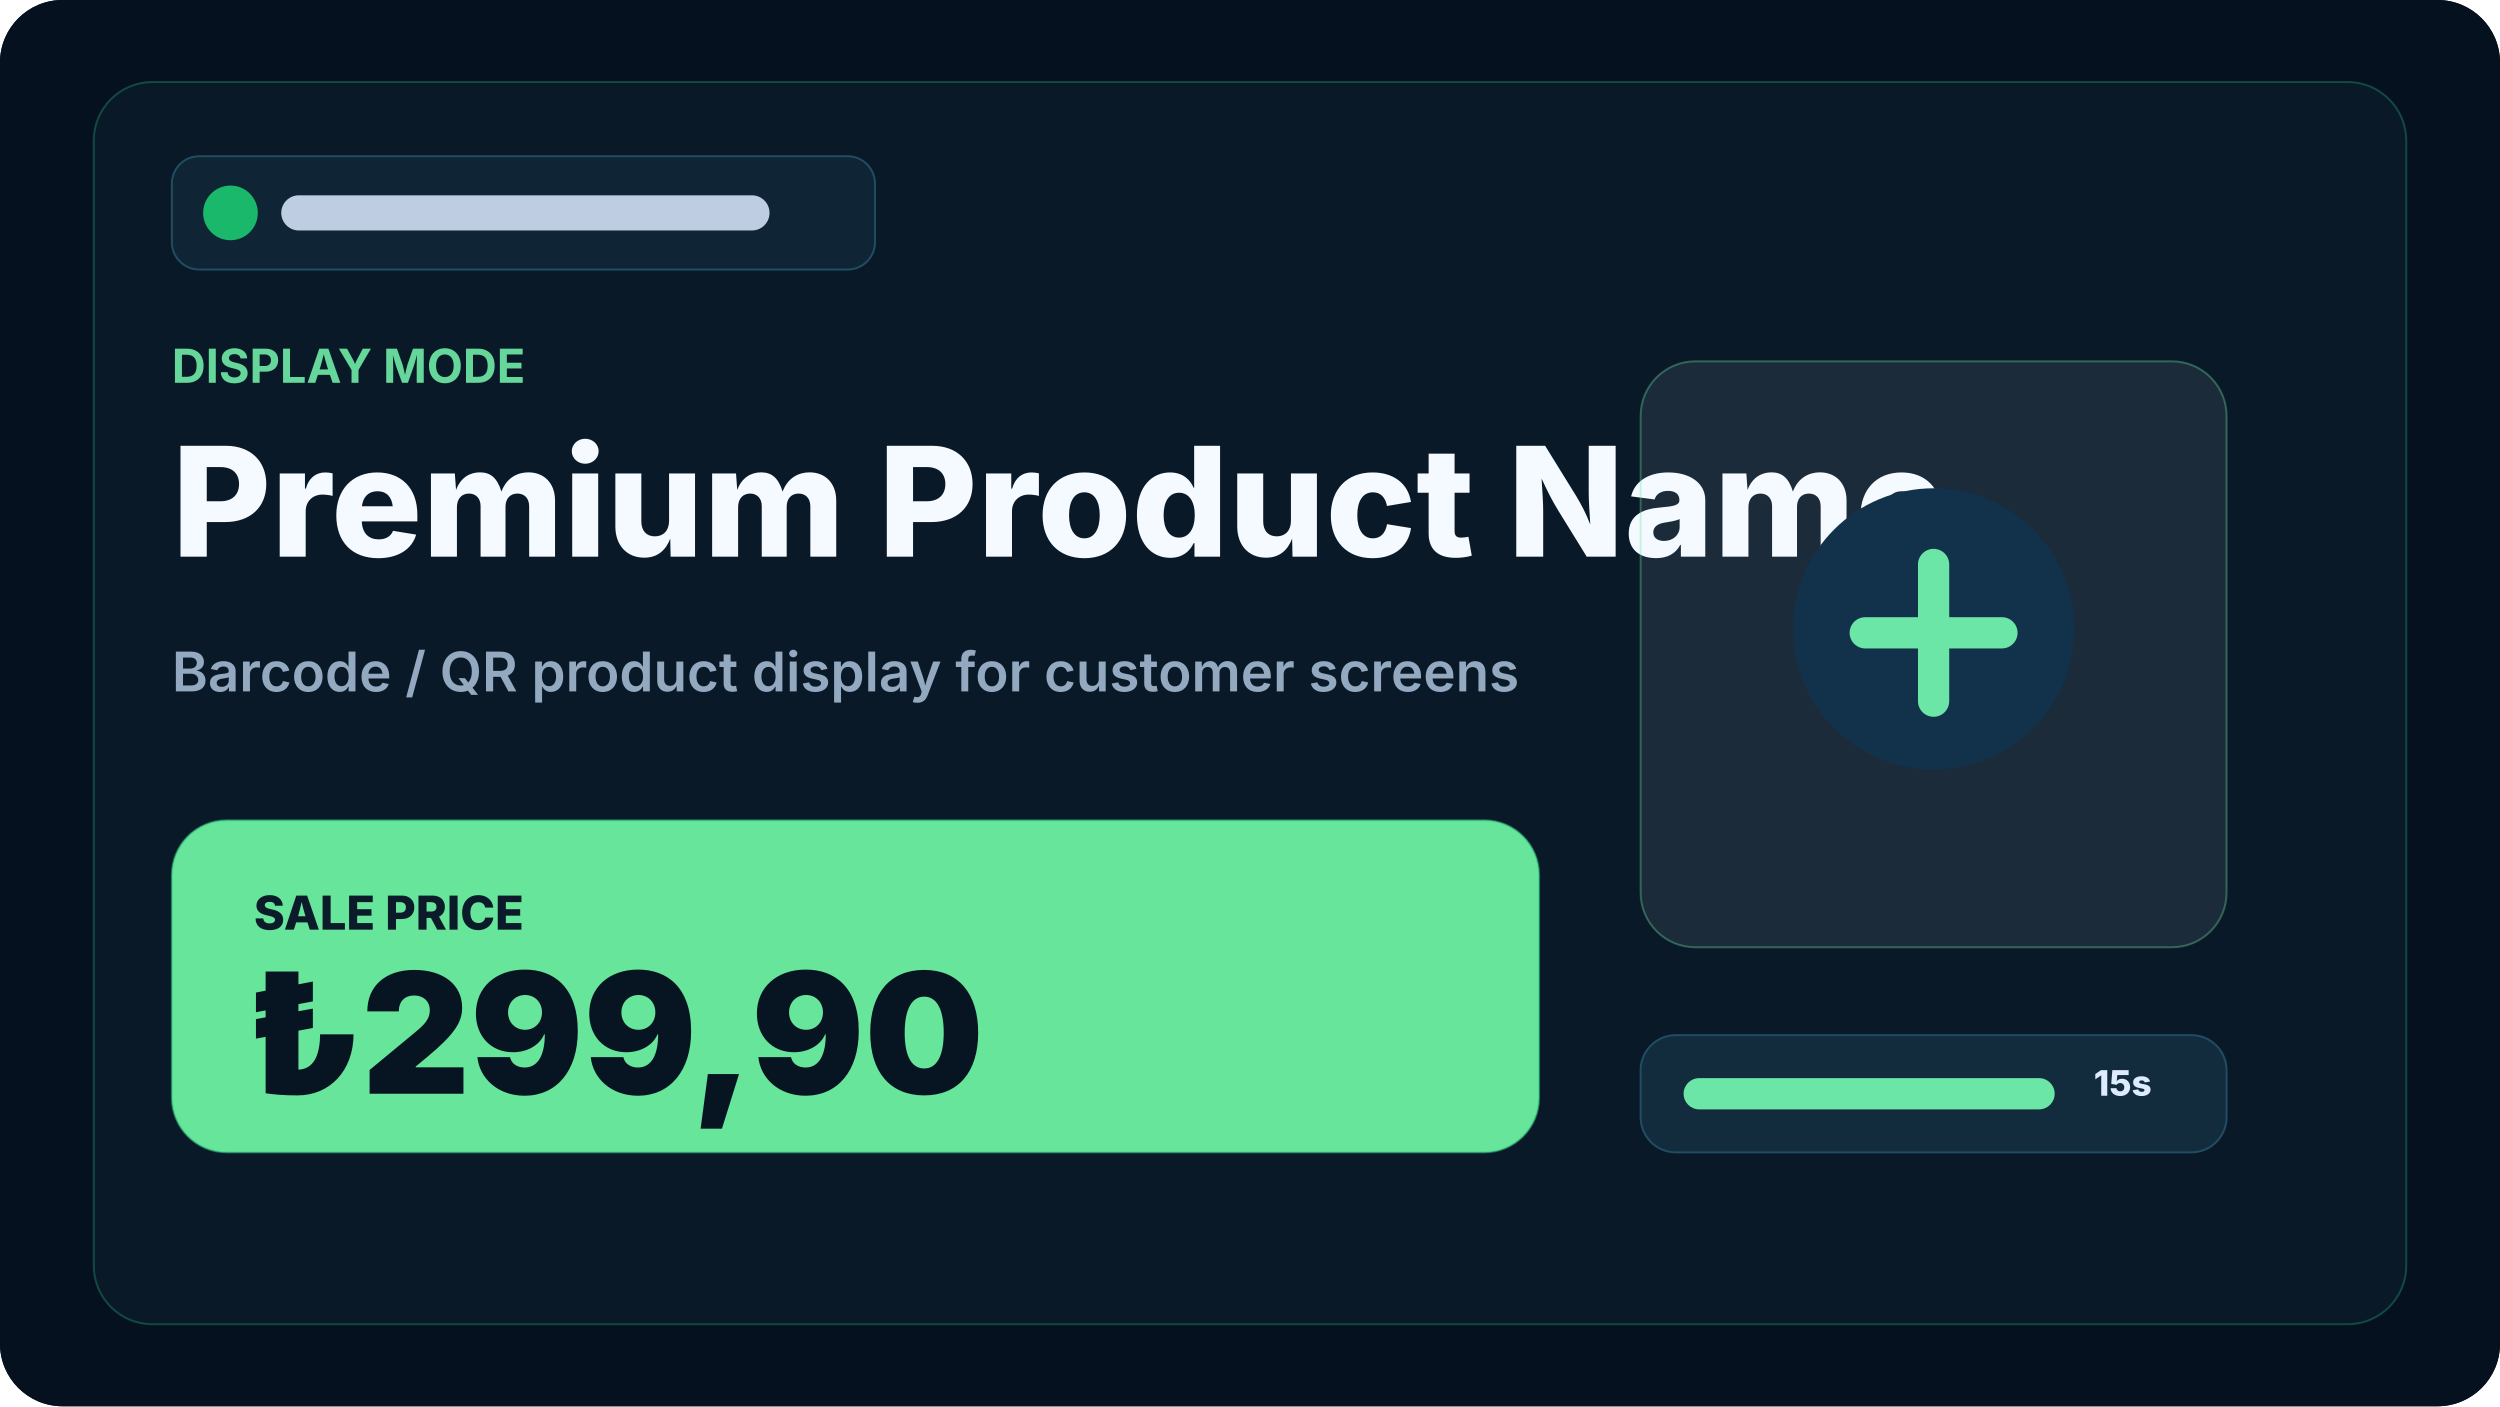
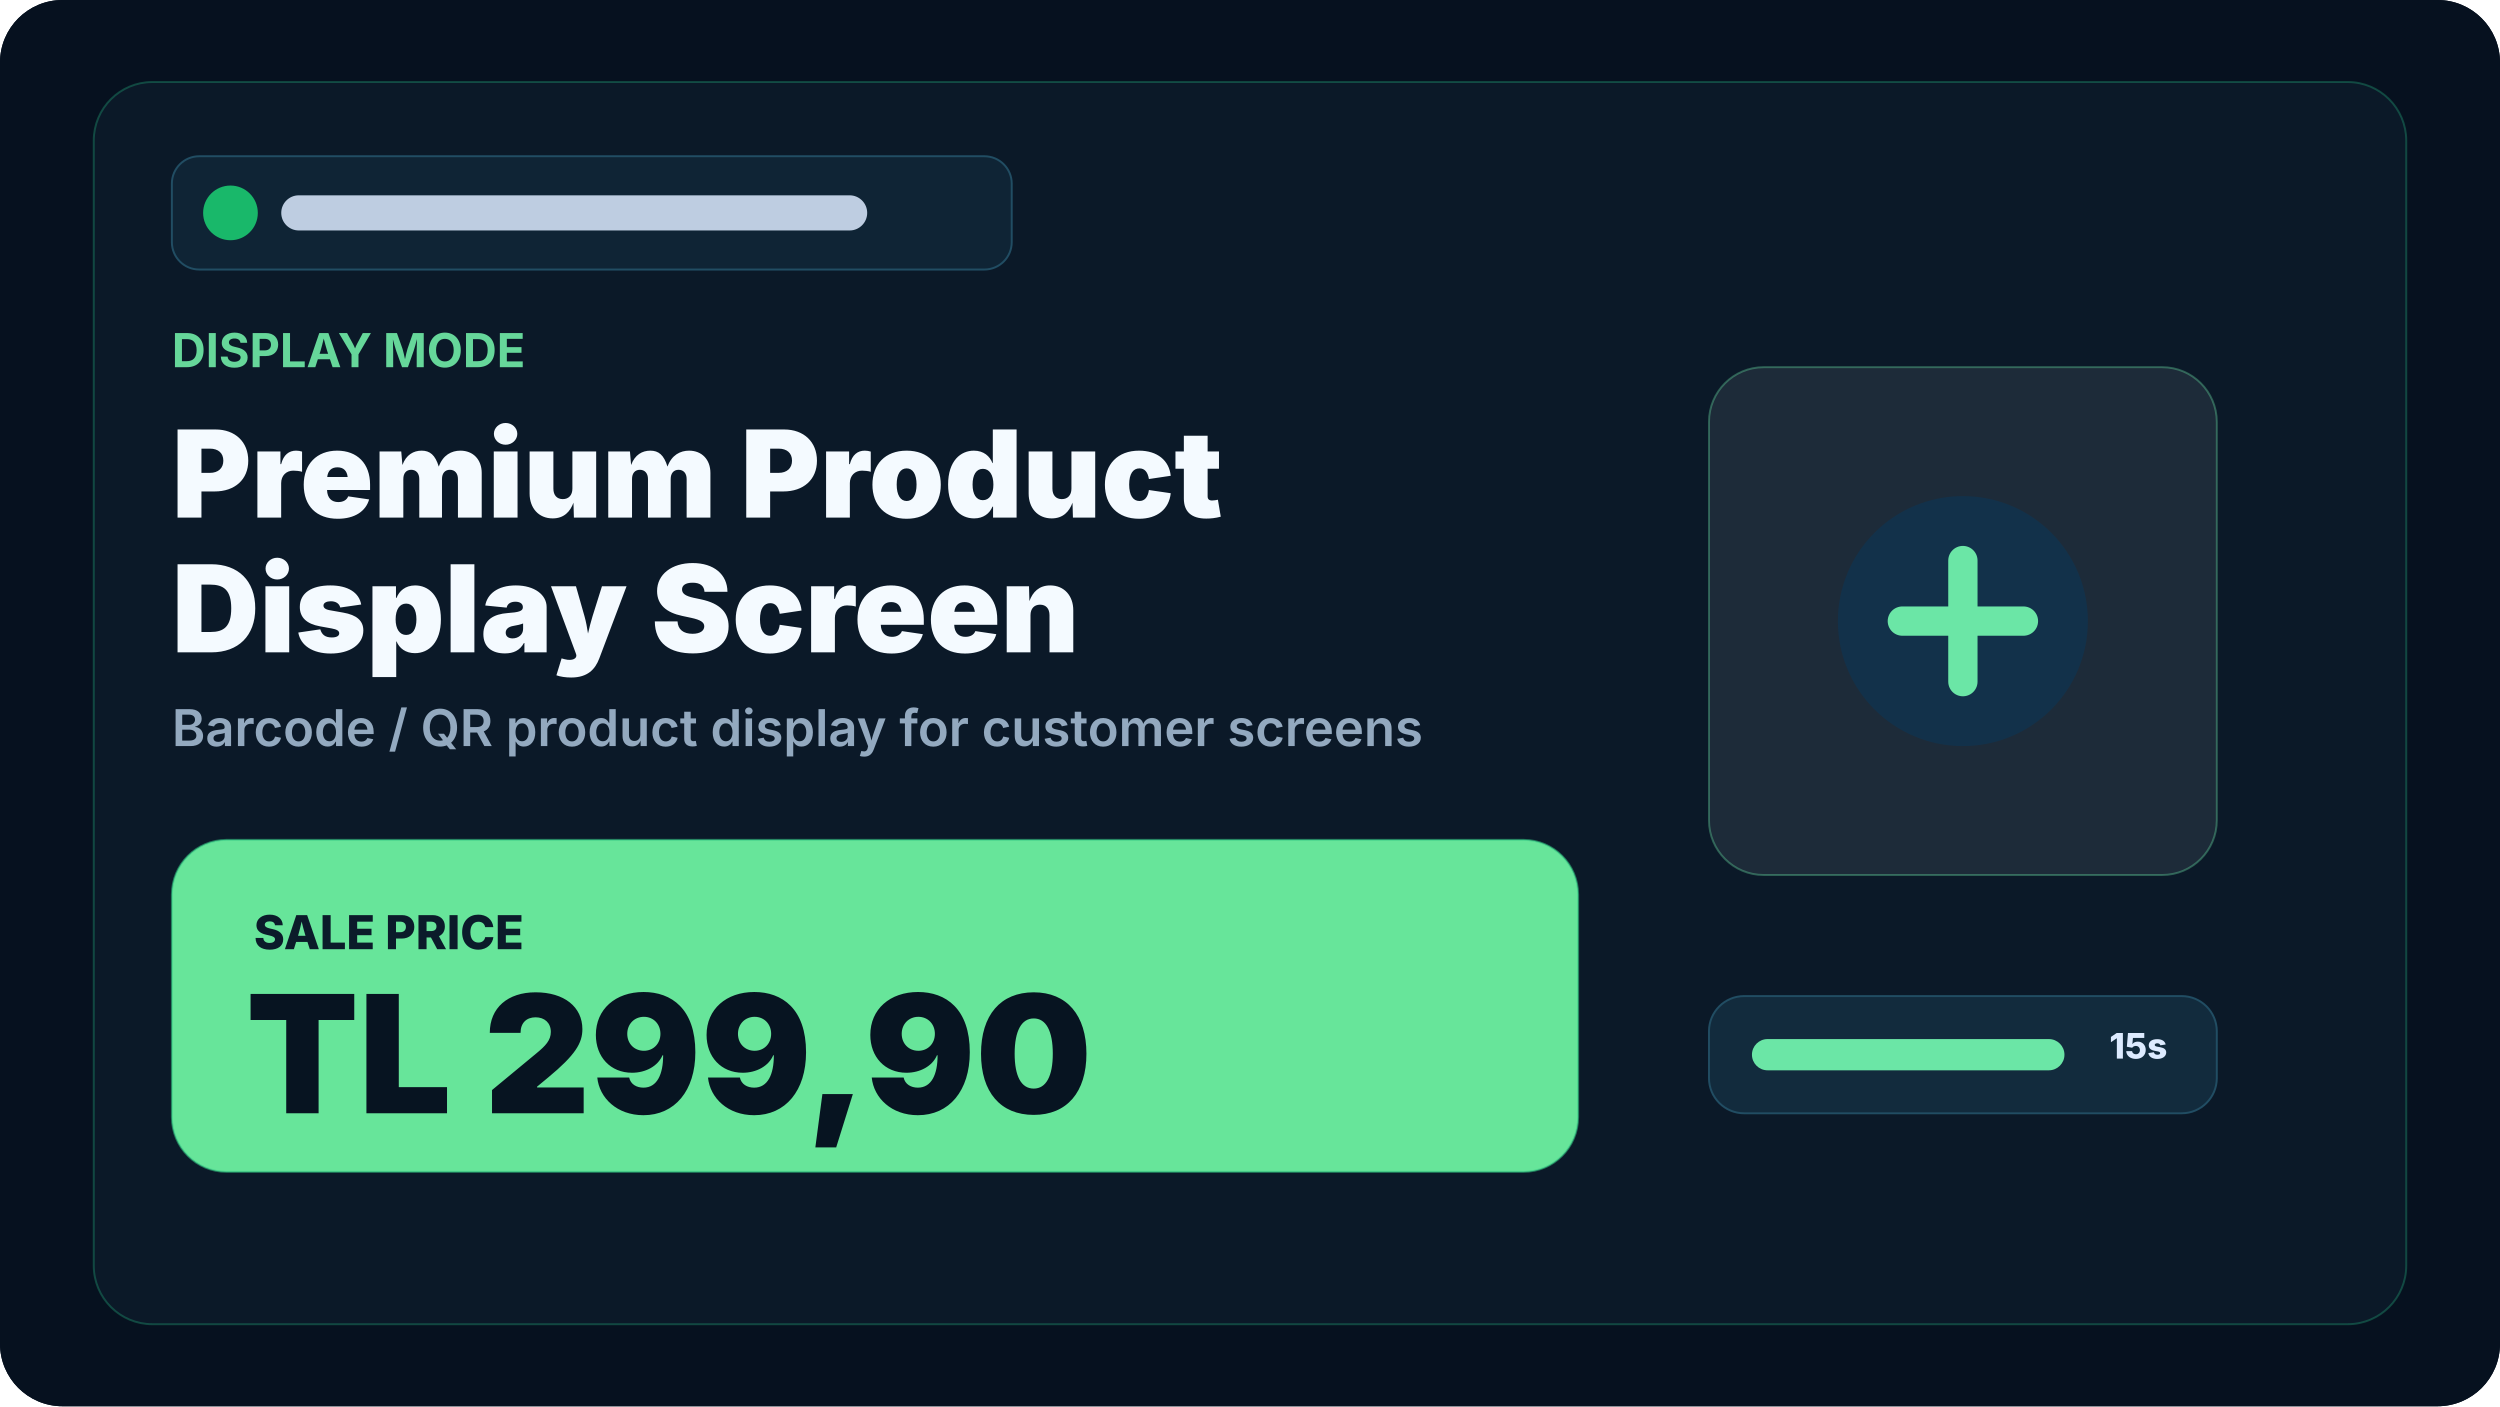
<svg xmlns="http://www.w3.org/2000/svg" width="1280" height="720" viewBox="0 0 1280 720" fill="none">
  <rect width="1280" height="720" rx="32" fill="#071421" />
-   <rect x="0" y="0" width="1280" height="720" rx="32" fill="url(#bg)" />
-   <rect x="48" y="42" width="1184" height="636" rx="30" fill="#0C1B2A" fill-opacity=".82" stroke="#1E8A6A" stroke-opacity=".45" />
-   <rect x="88" y="80" width="360" height="58" rx="14" fill="#0F2435" stroke="#214D63" />
+   <rect width="1280" height="720" rx="32" fill="url(#bg)" />
+   <rect x="48" y="42" width="1184" height="636" rx="30" fill="#0C1B2A" fill-opacity=".84" stroke="#1E8A6A" stroke-opacity=".45" />
+   <rect x="88" y="80" width="430" height="58" rx="14" fill="#0F2435" stroke="#214D63" />
  <circle cx="118" cy="109" r="14" fill="#19B86A" />
-   <rect x="144" y="100" width="250" height="18" rx="9" fill="#DDEBFF" fill-opacity=".85" />
-   <text x="88" y="196" fill="#66D79A" font-family="Inter, Arial, sans-serif" font-size="24" font-weight="700">DISPLAY MODE</text>
-   <text x="88" y="285" fill="#F4FAFF" font-family="Inter, Arial, sans-serif" font-size="78" font-weight="800">Premium Product Name</text>
-   <text x="88" y="354" fill="#93A9BF" font-family="Inter, Arial, sans-serif" font-size="28" font-weight="600">Barcode / QR product display for customer screens</text>
-   <rect x="88" y="420" width="700" height="170" rx="28" fill="url(#price)" stroke="#33C986" stroke-opacity=".55" />
-   <text x="130" y="476" fill="#0B1B2A" font-family="Inter, Arial, sans-serif" font-size="24" font-weight="800">SALE PRICE</text>
-   <text x="126" y="560" fill="#071421" font-family="Inter, Arial, sans-serif" font-size="86" font-weight="900">₺299,90</text>
-   <rect x="840" y="185" width="300" height="300" rx="28" fill="#F8FBFF" fill-opacity=".08" stroke="#6BE6A6" stroke-opacity=".35" />
-   <circle cx="990" cy="322" r="72" fill="#12314A" />
-   <path d="M955 324h70M990 289v70" stroke="#6BE6A6" stroke-width="16" stroke-linecap="round" />
-   <rect x="840" y="530" width="300" height="60" rx="18" fill="#122B3D" stroke="#214D63" />
-   <rect x="862" y="552" width="190" height="16" rx="8" fill="#6BE6A6" />
-   <text x="1072" y="561" fill="#DDEBFF" font-family="Inter, Arial, sans-serif" font-size="18" font-weight="800">15s</text>
+   <rect x="144" y="100" width="300" height="18" rx="9" fill="#DDEBFF" fill-opacity=".85" />
+   <text x="88" y="188" fill="#66D79A" font-family="Inter, Arial, sans-serif" font-size="24" font-weight="700">DISPLAY MODE</text>
+   <text x="88" y="265" fill="#F4FAFF" font-family="Inter, Arial, sans-serif" font-size="62" font-weight="900">Premium Product</text>
+   <text x="88" y="334" fill="#F4FAFF" font-family="Inter, Arial, sans-serif" font-size="62" font-weight="900">Display Screen</text>
+   <text x="88" y="382" fill="#93A9BF" font-family="Inter, Arial, sans-serif" font-size="26" font-weight="600">Barcode / QR product display for customer screens</text>
+   <rect x="88" y="430" width="720" height="170" rx="28" fill="url(#price)" stroke="#33C986" stroke-opacity=".55" />
+   <text x="130" y="486" fill="#0B1B2A" font-family="Inter, Arial, sans-serif" font-size="24" font-weight="800">SALE PRICE</text>
+   <text x="126" y="570" fill="#071421" font-family="Inter, Arial, sans-serif" font-size="84" font-weight="900">TL 299,90</text>
+   <rect x="875" y="188" width="260" height="260" rx="28" fill="#F8FBFF" fill-opacity=".08" stroke="#6BE6A6" stroke-opacity=".35" />
+   <circle cx="1005" cy="318" r="64" fill="#12314A" />
+   <path d="M974 318h62M1005 287v62" stroke="#6BE6A6" stroke-width="15" stroke-linecap="round" />
+   <rect x="875" y="510" width="260" height="60" rx="18" fill="#122B3D" stroke="#214D63" />
+   <rect x="897" y="532" width="160" height="16" rx="8" fill="#6BE6A6" />
+   <text x="1080" y="542" fill="#DDEBFF" font-family="Inter, Arial, sans-serif" font-size="18" font-weight="800">15s</text>
  <defs>
    <linearGradient id="bg" x1="0" y1="0" x2="1280" y2="720">
      <stop stop-color="#06111F" />
      <stop offset=".55" stop-color="#09263D" />
      <stop offset="1" stop-color="#071421" />
    </linearGradient>
-     <linearGradient id="price" x1="88" y1="420" x2="788" y2="590">
+     <linearGradient id="price" x1="88" y1="430" x2="808" y2="600">
      <stop stop-color="#67E59A" />
      <stop offset=".52" stop-color="#DCEEFF" />
      <stop offset="1" stop-color="#74A8FF" />
    </linearGradient>
  </defs>
</svg>
